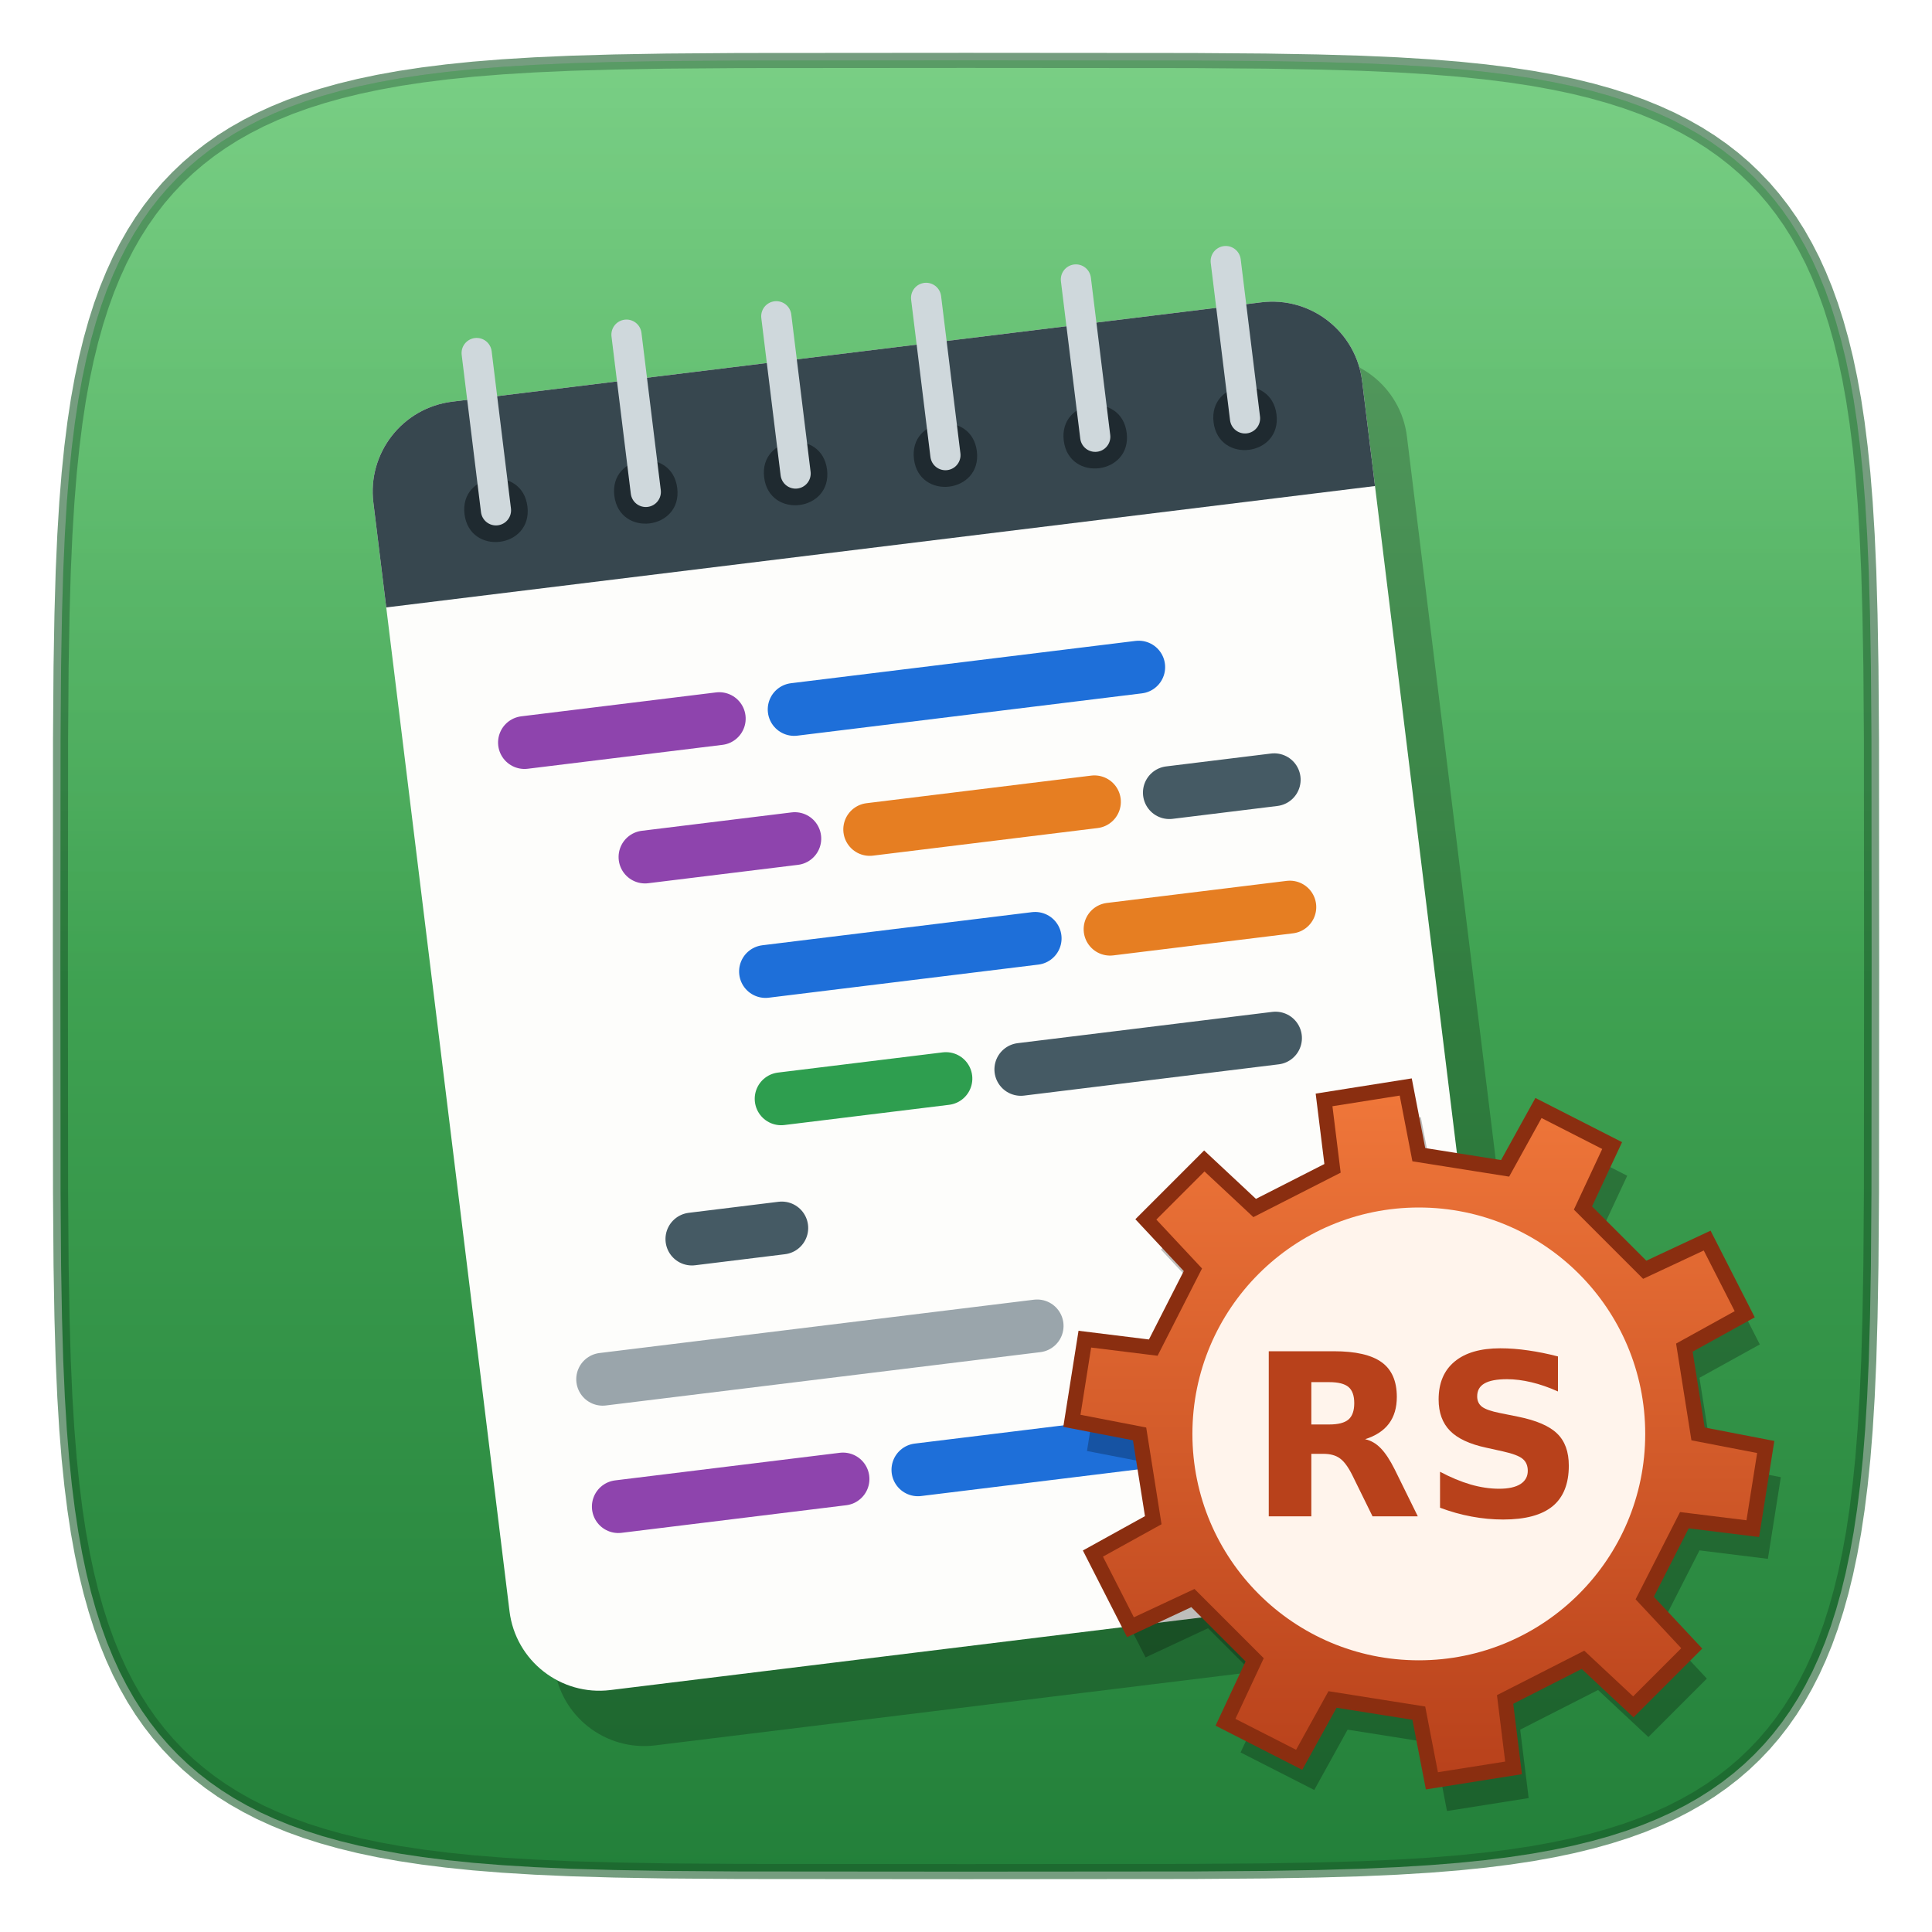
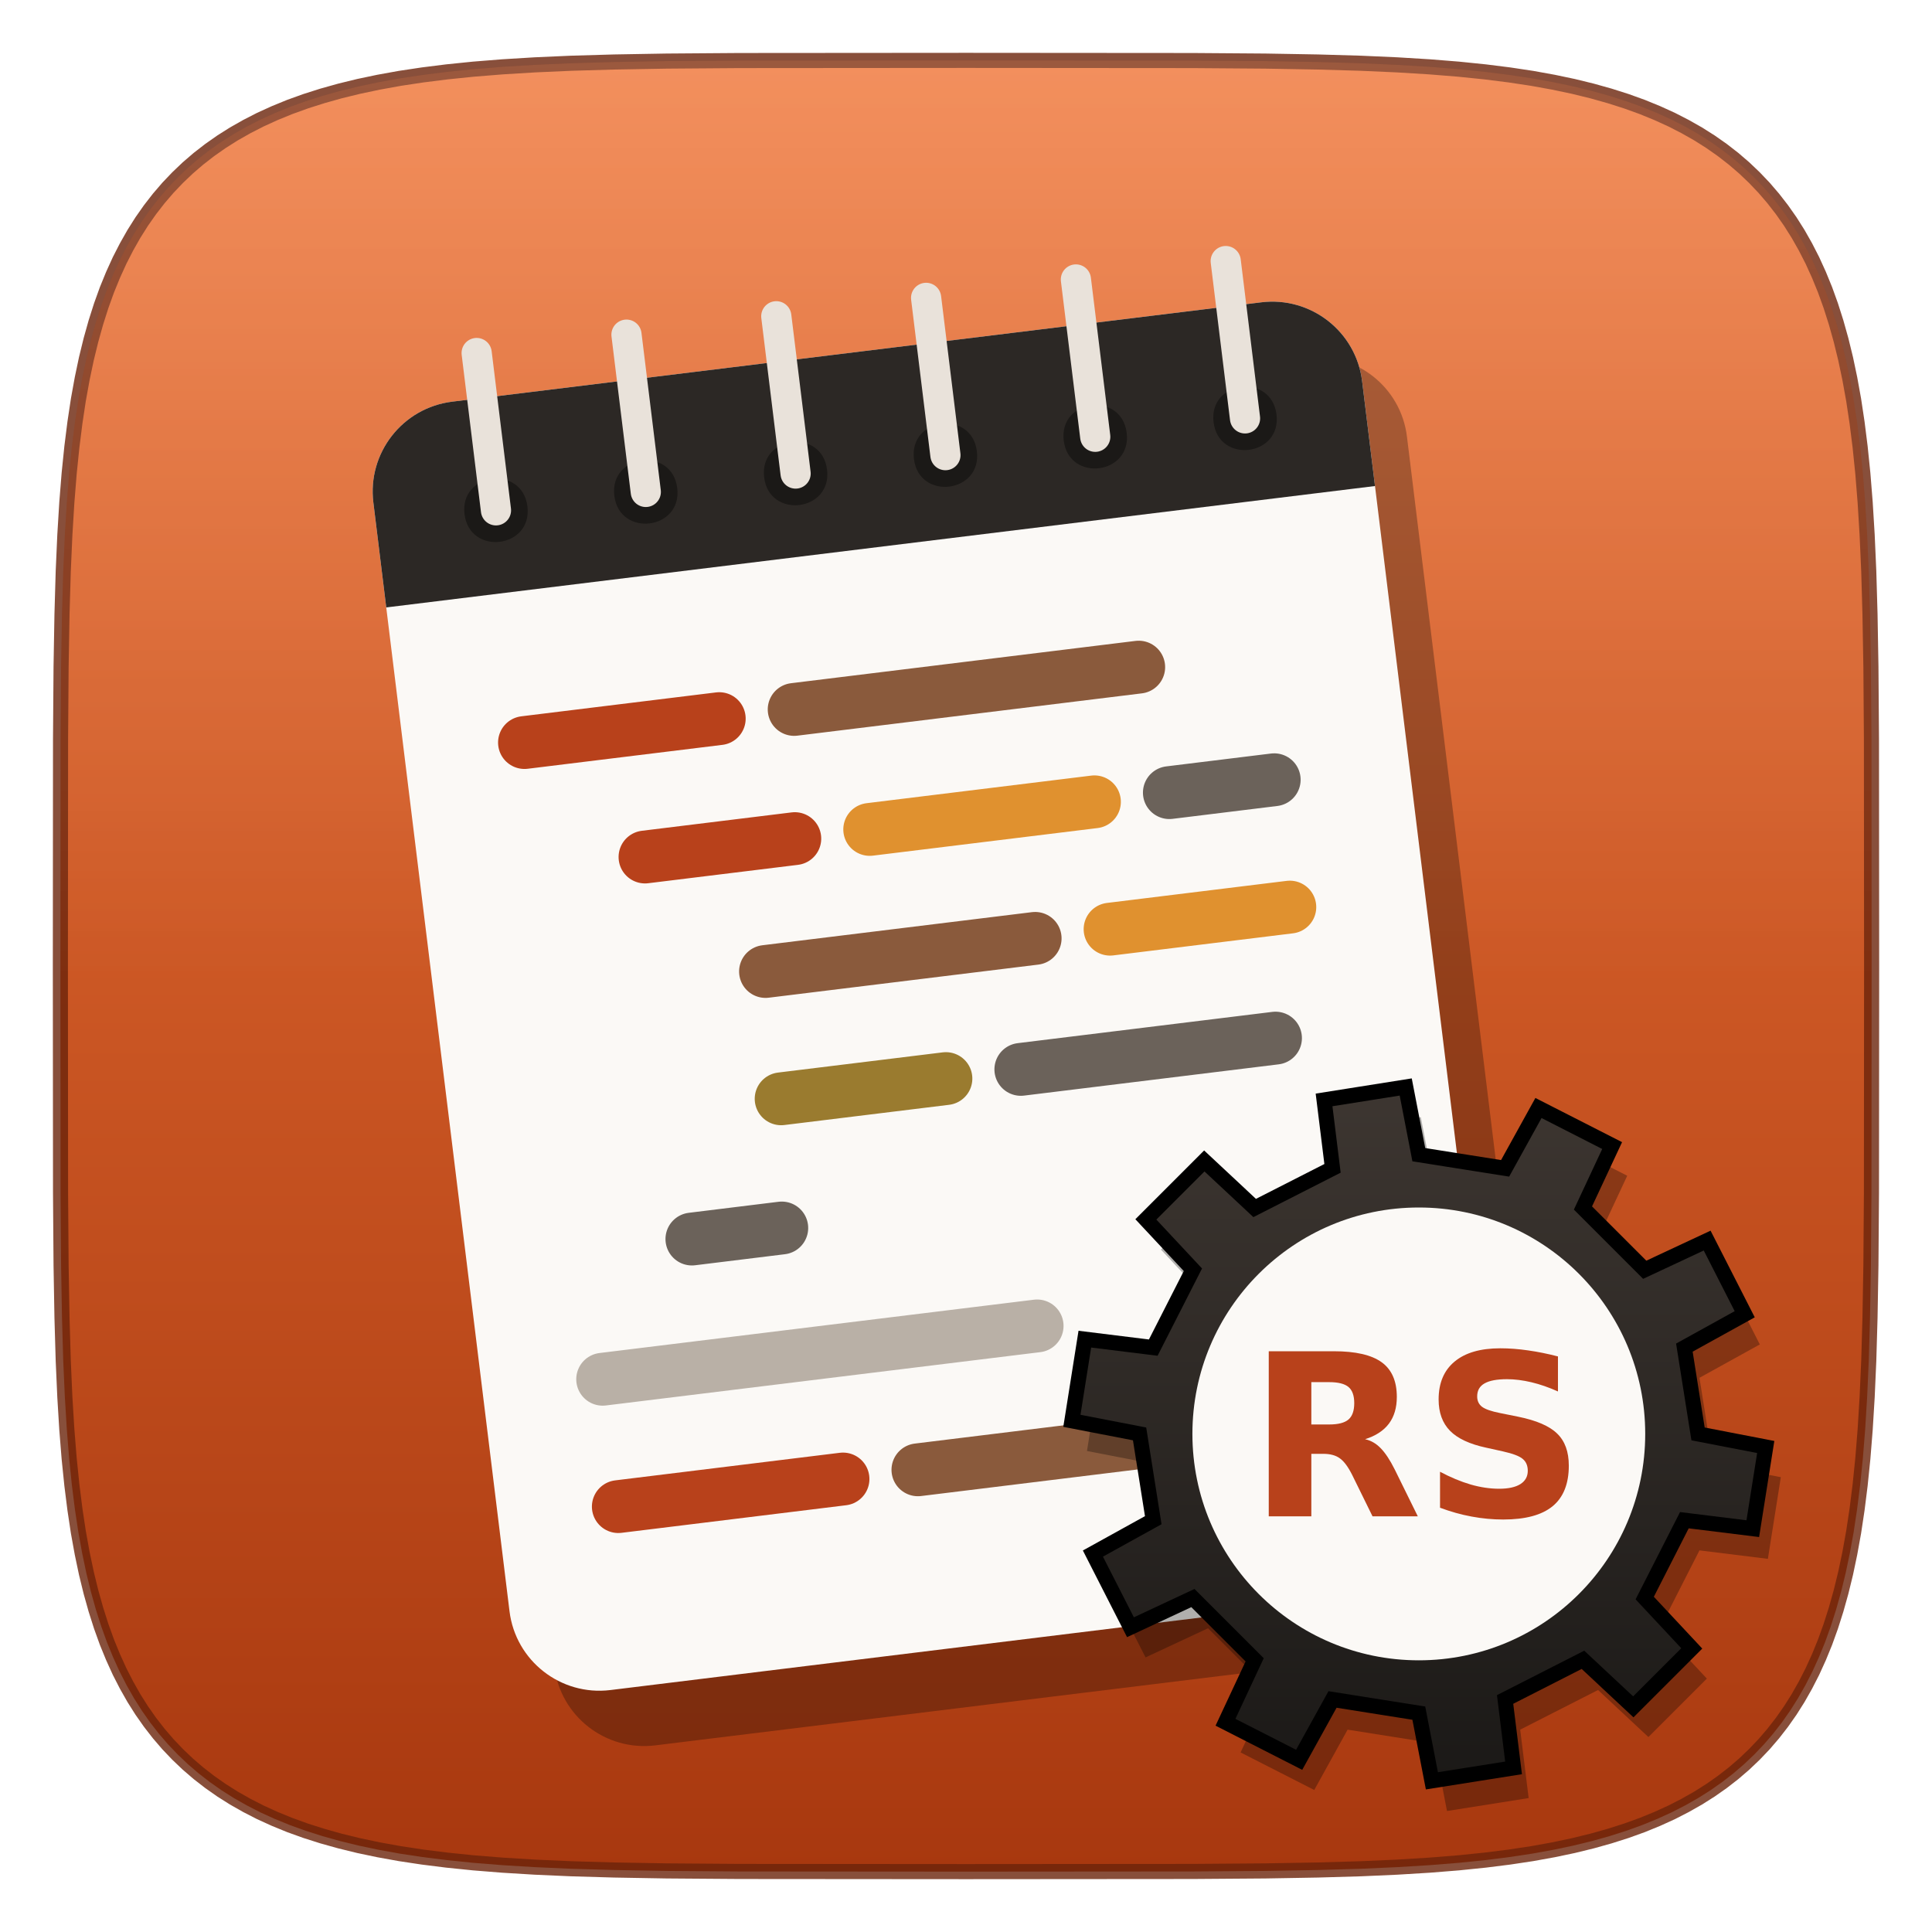
<svg xmlns="http://www.w3.org/2000/svg" width="256" height="256" viewBox="0 0 256 256">
  <defs>
    <linearGradient id="linear-pattern-0" gradientUnits="userSpaceOnUse" x1="0" y1="8" x2="0" y2="248">
-       <stop offset="0" stop-color="rgb(36.078%, 76.863%, 41.569%)" stop-opacity="1" />
-       <stop offset="1" stop-color="rgb(13.725%, 50.196%, 22.745%)" stop-opacity="1" />
+       <stop offset="0" stop-color="rgb(94.118%, 46.667%, 22.745%)" stop-opacity="1" />
+       <stop offset="1" stop-color="rgb(65.882%, 21.961%, 5.882%)" stop-opacity="1" />
    </linearGradient>
    <clipPath id="clip-0">
      <path clip-rule="nonzero" d="M 8 8 L 248 8 L 248 130 L 8 130 Z M 8 8 " />
    </clipPath>
    <clipPath id="clip-1">
      <path clip-rule="nonzero" d="M 248 128 L 247.977 158.062 L 247.906 167.66 L 247.785 174.625 L 247.621 180.289 L 247.406 185.137 L 247.145 189.414 L 246.836 193.266 L 246.477 196.777 L 246.07 200.016 L 245.617 203.02 L 245.109 205.828 L 244.555 208.461 L 243.949 210.941 L 243.293 213.281 L 242.586 215.5 L 241.828 217.602 L 241.012 219.598 L 240.148 221.496 L 239.223 223.301 L 238.246 225.023 L 237.211 226.66 L 236.117 228.219 L 234.961 229.707 L 233.746 231.121 L 232.465 232.465 L 231.121 233.746 L 229.707 234.961 L 228.219 236.117 L 226.66 237.211 L 225.023 238.246 L 223.301 239.223 L 221.496 240.148 L 219.598 241.012 L 217.602 241.828 L 215.5 242.586 L 213.281 243.293 L 210.941 243.949 L 208.461 244.555 L 205.828 245.109 L 203.02 245.617 L 200.016 246.07 L 196.777 246.477 L 193.266 246.836 L 189.414 247.145 L 185.137 247.406 L 180.289 247.621 L 174.625 247.785 L 167.66 247.906 L 158.062 247.977 L 128 248 L 97.938 247.977 L 88.34 247.906 L 81.375 247.785 L 75.711 247.621 L 70.863 247.406 L 66.586 247.145 L 62.734 246.836 L 59.223 246.477 L 55.984 246.07 L 52.98 245.617 L 50.172 245.109 L 47.539 244.555 L 45.059 243.949 L 42.719 243.293 L 40.5 242.586 L 38.398 241.828 L 36.402 241.012 L 34.504 240.148 L 32.699 239.223 L 30.977 238.246 L 29.34 237.211 L 27.781 236.117 L 26.293 234.961 L 24.879 233.746 L 23.535 232.465 L 22.254 231.121 L 21.039 229.707 L 19.883 228.219 L 18.789 226.66 L 17.754 225.023 L 16.777 223.301 L 15.852 221.496 L 14.988 219.598 L 14.172 217.602 L 13.414 215.5 L 12.707 213.281 L 12.051 210.941 L 11.445 208.461 L 10.891 205.828 L 10.383 203.02 L 9.93 200.016 L 9.523 196.777 L 9.164 193.266 L 8.855 189.414 L 8.594 185.137 L 8.379 180.289 L 8.215 174.625 L 8.094 167.66 L 8.023 158.062 L 8 128 L 8.023 97.938 L 8.094 88.34 L 8.215 81.375 L 8.379 75.711 L 8.594 70.863 L 8.855 66.586 L 9.164 62.734 L 9.523 59.223 L 9.93 55.984 L 10.383 52.98 L 10.891 50.172 L 11.445 47.539 L 12.051 45.059 L 12.707 42.719 L 13.414 40.5 L 14.172 38.398 L 14.988 36.402 L 15.852 34.504 L 16.777 32.699 L 17.754 30.977 L 18.789 29.34 L 19.883 27.781 L 21.039 26.293 L 22.254 24.879 L 23.535 23.535 L 24.879 22.254 L 26.293 21.039 L 27.781 19.883 L 29.34 18.789 L 30.977 17.754 L 32.699 16.777 L 34.504 15.852 L 36.402 14.988 L 38.398 14.172 L 40.5 13.414 L 42.719 12.707 L 45.059 12.051 L 47.539 11.445 L 50.172 10.891 L 52.98 10.383 L 55.984 9.93 L 59.223 9.523 L 62.734 9.164 L 66.586 8.855 L 70.863 8.594 L 75.711 8.379 L 81.375 8.215 L 88.34 8.094 L 97.938 8.023 L 128 8 L 158.062 8.023 L 167.66 8.094 L 174.625 8.215 L 180.289 8.379 L 185.137 8.594 L 189.414 8.855 L 193.266 9.164 L 196.777 9.523 L 200.016 9.93 L 203.02 10.383 L 205.828 10.891 L 208.461 11.445 L 210.941 12.051 L 213.281 12.707 L 215.5 13.414 L 217.602 14.172 L 219.598 14.988 L 221.496 15.852 L 223.301 16.777 L 225.023 17.754 L 226.66 18.789 L 228.219 19.883 L 229.707 21.039 L 231.121 22.254 L 232.465 23.535 L 233.746 24.879 L 234.961 26.293 L 236.117 27.781 L 237.211 29.34 L 238.246 30.977 L 239.223 32.699 L 240.148 34.504 L 241.012 36.402 L 241.828 38.398 L 242.586 40.5 L 243.293 42.719 L 243.949 45.059 L 244.555 47.539 L 245.109 50.172 L 245.617 52.98 L 246.07 55.984 L 246.477 59.223 L 246.836 62.734 L 247.145 66.586 L 247.406 70.863 L 247.621 75.711 L 247.785 81.375 L 247.906 88.34 L 247.977 97.938 Z M 248 128 " />
    </clipPath>
    <linearGradient id="linear-pattern-1" gradientUnits="userSpaceOnUse" x1="0" y1="8" x2="0" y2="130">
      <stop offset="0" stop-color="rgb(100%, 100%, 100%)" stop-opacity="0.18" />
      <stop offset="1" stop-color="rgb(100%, 100%, 100%)" stop-opacity="0" />
    </linearGradient>
    <clipPath id="clip-2">
      <path clip-rule="nonzero" d="M 49 39 L 183 39 L 183 81 L 49 81 Z M 49 39 " />
    </clipPath>
    <clipPath id="clip-3">
      <path clip-rule="nonzero" d="M 167.117 40.059 C 173.695 39.254 179.684 43.93 180.488 50.508 L 198.527 197.406 C 199.336 203.984 194.656 209.969 188.078 210.777 L 80.883 223.941 C 74.305 224.746 68.316 220.07 67.512 213.492 L 49.473 66.594 C 48.664 60.016 53.344 54.031 59.922 53.223 Z M 167.117 40.059 " />
    </clipPath>
    <linearGradient id="linear-pattern-2" gradientUnits="userSpaceOnUse" x1="0" y1="144" x2="0" y2="236">
-       <stop offset="0" stop-color="rgb(94.118%, 46.667%, 22.745%)" stop-opacity="1" />
-       <stop offset="1" stop-color="rgb(72.157%, 25.49%, 10.588%)" stop-opacity="1" />
+       <stop offset="0" stop-color="rgb(23.922%, 21.176%, 19.216%)" stop-opacity="1" />
+       <stop offset="1" stop-color="rgb(10.588%, 9.804%, 9.02%)" stop-opacity="1" />
    </linearGradient>
  </defs>
-   <path fill-rule="nonzero" fill="url(#linear-pattern-0)" stroke-width="2" stroke-linecap="butt" stroke-linejoin="miter" stroke="rgb(10.196%, 36.078%, 16.471%)" stroke-opacity="0.6" stroke-miterlimit="10" d="M 248 128 L 247.977 158.062 L 247.906 167.66 L 247.785 174.625 L 247.621 180.289 L 247.406 185.137 L 247.145 189.414 L 246.836 193.266 L 246.477 196.777 L 246.07 200.016 L 245.617 203.02 L 245.109 205.828 L 244.555 208.461 L 243.949 210.941 L 243.293 213.281 L 242.586 215.5 L 241.828 217.602 L 241.012 219.598 L 240.148 221.496 L 239.223 223.301 L 238.246 225.023 L 237.211 226.66 L 236.117 228.219 L 234.961 229.707 L 233.746 231.121 L 232.465 232.465 L 231.121 233.746 L 229.707 234.961 L 228.219 236.117 L 226.66 237.211 L 225.023 238.246 L 223.301 239.223 L 221.496 240.148 L 219.598 241.012 L 217.602 241.828 L 215.5 242.586 L 213.281 243.293 L 210.941 243.949 L 208.461 244.555 L 205.828 245.109 L 203.02 245.617 L 200.016 246.07 L 196.777 246.477 L 193.266 246.836 L 189.414 247.145 L 185.137 247.406 L 180.289 247.621 L 174.625 247.785 L 167.66 247.906 L 158.062 247.977 L 128 248 L 97.938 247.977 L 88.34 247.906 L 81.375 247.785 L 75.711 247.621 L 70.863 247.406 L 66.586 247.145 L 62.734 246.836 L 59.223 246.477 L 55.984 246.07 L 52.98 245.617 L 50.172 245.109 L 47.539 244.555 L 45.059 243.949 L 42.719 243.293 L 40.5 242.586 L 38.398 241.828 L 36.402 241.012 L 34.504 240.148 L 32.699 239.223 L 30.977 238.246 L 29.34 237.211 L 27.781 236.117 L 26.293 234.961 L 24.879 233.746 L 23.535 232.465 L 22.254 231.121 L 21.039 229.707 L 19.883 228.219 L 18.789 226.66 L 17.754 225.023 L 16.777 223.301 L 15.852 221.496 L 14.988 219.598 L 14.172 217.602 L 13.414 215.5 L 12.707 213.281 L 12.051 210.941 L 11.445 208.461 L 10.891 205.828 L 10.383 203.02 L 9.93 200.016 L 9.523 196.777 L 9.164 193.266 L 8.855 189.414 L 8.594 185.137 L 8.379 180.289 L 8.215 174.625 L 8.094 167.66 L 8.023 158.062 L 8 128 L 8.023 97.938 L 8.094 88.34 L 8.215 81.375 L 8.379 75.711 L 8.594 70.863 L 8.855 66.586 L 9.164 62.734 L 9.523 59.223 L 9.93 55.984 L 10.383 52.98 L 10.891 50.172 L 11.445 47.539 L 12.051 45.059 L 12.707 42.719 L 13.414 40.5 L 14.172 38.398 L 14.988 36.402 L 15.852 34.504 L 16.777 32.699 L 17.754 30.977 L 18.789 29.34 L 19.883 27.781 L 21.039 26.293 L 22.254 24.879 L 23.535 23.535 L 24.879 22.254 L 26.293 21.039 L 27.781 19.883 L 29.34 18.789 L 30.977 17.754 L 32.699 16.777 L 34.504 15.852 L 36.402 14.988 L 38.398 14.172 L 40.5 13.414 L 42.719 12.707 L 45.059 12.051 L 47.539 11.445 L 50.172 10.891 L 52.98 10.383 L 55.984 9.93 L 59.223 9.523 L 62.734 9.164 L 66.586 8.855 L 70.863 8.594 L 75.711 8.379 L 81.375 8.215 L 88.34 8.094 L 97.938 8.023 L 128 8 L 158.062 8.023 L 167.66 8.094 L 174.625 8.215 L 180.289 8.379 L 185.137 8.594 L 189.414 8.855 L 193.266 9.164 L 196.777 9.523 L 200.016 9.93 L 203.02 10.383 L 205.828 10.891 L 208.461 11.445 L 210.941 12.051 L 213.281 12.707 L 215.5 13.414 L 217.602 14.172 L 219.598 14.988 L 221.496 15.852 L 223.301 16.777 L 225.023 17.754 L 226.66 18.789 L 228.219 19.883 L 229.707 21.039 L 231.121 22.254 L 232.465 23.535 L 233.746 24.879 L 234.961 26.293 L 236.117 27.781 L 237.211 29.34 L 238.246 30.977 L 239.223 32.699 L 240.148 34.504 L 241.012 36.402 L 241.828 38.398 L 242.586 40.5 L 243.293 42.719 L 243.949 45.059 L 244.555 47.539 L 245.109 50.172 L 245.617 52.98 L 246.07 55.984 L 246.477 59.223 L 246.836 62.734 L 247.145 66.586 L 247.406 70.863 L 247.621 75.711 L 247.785 81.375 L 247.906 88.34 L 247.977 97.938 Z M 248 128 " />
+   <path fill-rule="nonzero" fill="url(#linear-pattern-0)" stroke-width="2" stroke-linecap="butt" stroke-linejoin="miter" stroke="rgb(41.961%, 14.118%, 3.922%)" stroke-opacity="0.8" stroke-miterlimit="10" d="M 248 128 L 247.977 158.062 L 247.906 167.66 L 247.785 174.625 L 247.621 180.289 L 247.406 185.137 L 247.145 189.414 L 246.836 193.266 L 246.477 196.777 L 246.07 200.016 L 245.617 203.02 L 245.109 205.828 L 244.555 208.461 L 243.949 210.941 L 243.293 213.281 L 242.586 215.5 L 241.828 217.602 L 241.012 219.598 L 240.148 221.496 L 239.223 223.301 L 238.246 225.023 L 237.211 226.66 L 236.117 228.219 L 234.961 229.707 L 233.746 231.121 L 232.465 232.465 L 231.121 233.746 L 229.707 234.961 L 228.219 236.117 L 226.66 237.211 L 225.023 238.246 L 223.301 239.223 L 221.496 240.148 L 219.598 241.012 L 217.602 241.828 L 215.5 242.586 L 213.281 243.293 L 210.941 243.949 L 208.461 244.555 L 205.828 245.109 L 203.02 245.617 L 200.016 246.07 L 196.777 246.477 L 193.266 246.836 L 189.414 247.145 L 185.137 247.406 L 180.289 247.621 L 174.625 247.785 L 167.66 247.906 L 158.062 247.977 L 128 248 L 97.938 247.977 L 88.34 247.906 L 81.375 247.785 L 75.711 247.621 L 70.863 247.406 L 66.586 247.145 L 62.734 246.836 L 59.223 246.477 L 55.984 246.07 L 52.98 245.617 L 50.172 245.109 L 47.539 244.555 L 45.059 243.949 L 42.719 243.293 L 40.5 242.586 L 38.398 241.828 L 36.402 241.012 L 34.504 240.148 L 32.699 239.223 L 30.977 238.246 L 29.34 237.211 L 27.781 236.117 L 26.293 234.961 L 24.879 233.746 L 23.535 232.465 L 22.254 231.121 L 21.039 229.707 L 19.883 228.219 L 18.789 226.66 L 17.754 225.023 L 16.777 223.301 L 15.852 221.496 L 14.988 219.598 L 14.172 217.602 L 13.414 215.5 L 12.707 213.281 L 12.051 210.941 L 11.445 208.461 L 10.891 205.828 L 10.383 203.02 L 9.93 200.016 L 9.523 196.777 L 9.164 193.266 L 8.855 189.414 L 8.594 185.137 L 8.379 180.289 L 8.215 174.625 L 8.094 167.66 L 8.023 158.062 L 8 128 L 8.023 97.938 L 8.094 88.34 L 8.215 81.375 L 8.379 75.711 L 8.594 70.863 L 8.855 66.586 L 9.164 62.734 L 9.523 59.223 L 9.93 55.984 L 10.383 52.98 L 10.891 50.172 L 11.445 47.539 L 12.051 45.059 L 12.707 42.719 L 13.414 40.5 L 14.172 38.398 L 14.988 36.402 L 15.852 34.504 L 16.777 32.699 L 17.754 30.977 L 18.789 29.34 L 19.883 27.781 L 21.039 26.293 L 22.254 24.879 L 23.535 23.535 L 24.879 22.254 L 26.293 21.039 L 27.781 19.883 L 29.34 18.789 L 30.977 17.754 L 32.699 16.777 L 34.504 15.852 L 36.402 14.988 L 38.398 14.172 L 40.5 13.414 L 42.719 12.707 L 45.059 12.051 L 47.539 11.445 L 50.172 10.891 L 52.98 10.383 L 55.984 9.93 L 59.223 9.523 L 62.734 9.164 L 66.586 8.855 L 70.863 8.594 L 75.711 8.379 L 81.375 8.215 L 88.34 8.094 L 97.938 8.023 L 128 8 L 158.062 8.023 L 167.66 8.094 L 174.625 8.215 L 180.289 8.379 L 185.137 8.594 L 189.414 8.855 L 193.266 9.164 L 196.777 9.523 L 200.016 9.93 L 203.02 10.383 L 205.828 10.891 L 208.461 11.445 L 210.941 12.051 L 213.281 12.707 L 215.5 13.414 L 217.602 14.172 L 219.598 14.988 L 221.496 15.852 L 223.301 16.777 L 225.023 17.754 L 226.66 18.789 L 228.219 19.883 L 229.707 21.039 L 231.121 22.254 L 232.465 23.535 L 233.746 24.879 L 234.961 26.293 L 236.117 27.781 L 237.211 29.34 L 238.246 30.977 L 239.223 32.699 L 240.148 34.504 L 241.012 36.402 L 241.828 38.398 L 242.586 40.5 L 243.293 42.719 L 243.949 45.059 L 244.555 47.539 L 245.109 50.172 L 245.617 52.98 L 246.07 55.984 L 246.477 59.223 L 246.836 62.734 L 247.145 66.586 L 247.406 70.863 L 247.621 75.711 L 247.785 81.375 L 247.906 88.34 L 247.977 97.938 Z M 248 128 " />
  <g clip-path="url(#clip-0)">
    <g clip-path="url(#clip-1)">
      <path fill-rule="nonzero" fill="url(#linear-pattern-1)" d="M 0 0 L 256 0 L 256 130 L 0 130 Z M 0 0 " />
    </g>
  </g>
-   <path fill-rule="nonzero" fill="rgb(0%, 0%, 0%)" fill-opacity="0.22" d="M 173.055 47.391 C 179.633 46.582 185.621 51.262 186.426 57.84 L 204.465 204.734 C 205.273 211.312 200.594 217.301 194.016 218.109 L 86.82 231.27 C 80.242 232.078 74.254 227.402 73.449 220.824 L 55.41 73.926 C 54.605 67.348 59.281 61.359 65.859 60.555 Z M 173.055 47.391 " />
-   <path fill-rule="nonzero" fill="rgb(99.216%, 99.216%, 98.431%)" fill-opacity="1" d="M 167.117 40.059 C 173.695 39.254 179.684 43.93 180.488 50.508 L 198.527 197.406 C 199.336 203.984 194.656 209.969 188.078 210.777 L 80.883 223.941 C 74.305 224.746 68.316 220.07 67.512 213.492 L 49.473 66.594 C 48.664 60.016 53.344 54.031 59.922 53.223 Z M 167.117 40.059 " />
+   <path fill-rule="nonzero" fill="rgb(0%, 0%, 0%)" fill-opacity="0.28" d="M 173.055 47.391 C 179.633 46.582 185.621 51.262 186.426 57.84 L 204.465 204.734 C 205.273 211.312 200.594 217.301 194.016 218.109 L 86.82 231.27 C 80.242 232.078 74.254 227.402 73.449 220.824 L 55.41 73.926 C 54.605 67.348 59.281 61.359 65.859 60.555 Z M 173.055 47.391 " />
+   <path fill-rule="nonzero" fill="rgb(98.431%, 97.647%, 96.471%)" fill-opacity="1" d="M 167.117 40.059 C 173.695 39.254 179.684 43.93 180.488 50.508 L 198.527 197.406 C 199.336 203.984 194.656 209.969 188.078 210.777 L 80.883 223.941 C 74.305 224.746 68.316 220.07 67.512 213.492 L 49.473 66.594 C 48.664 60.016 53.344 54.031 59.922 53.223 Z M 167.117 40.059 " />
  <g clip-path="url(#clip-2)">
    <g clip-path="url(#clip-3)">
-       <path fill-rule="nonzero" fill="rgb(21.569%, 27.843%, 30.98%)" fill-opacity="1" d="M 48.012 54.684 L 179.027 38.598 L 182.195 64.402 L 51.18 80.488 Z M 48.012 54.684 " />
+       <path fill-rule="nonzero" fill="rgb(17.255%, 15.686%, 14.51%)" fill-opacity="1" d="M 48.012 54.684 L 179.027 38.598 L 182.195 64.402 L 51.18 80.488 Z M 48.012 54.684 " />
    </g>
  </g>
-   <path fill-rule="nonzero" fill="rgb(12.157%, 16.471%, 18.824%)" fill-opacity="1" d="M 69.887 67.109 C 70.57 72.668 62.234 73.691 61.551 68.133 C 60.867 62.578 69.207 61.551 69.887 67.109 " />
-   <path fill="none" stroke-width="4" stroke-linecap="round" stroke-linejoin="miter" stroke="rgb(81.176%, 84.706%, 86.275%)" stroke-opacity="1" stroke-miterlimit="10" d="M -50.001 -71.002 L -50 -92.002 " transform="matrix(0.992546, -0.121869, 0.121869, 0.992546, 124, 132)" />
-   <path fill-rule="nonzero" fill="rgb(12.157%, 16.471%, 18.824%)" fill-opacity="1" d="M 89.738 64.672 C 90.422 70.23 82.086 71.254 81.402 65.695 C 80.719 60.141 89.059 59.113 89.738 64.672 " />
-   <path fill="none" stroke-width="4" stroke-linecap="round" stroke-linejoin="miter" stroke="rgb(81.176%, 84.706%, 86.275%)" stroke-opacity="1" stroke-miterlimit="10" d="M -30 -71.002 L -30 -91.998 " transform="matrix(0.992546, -0.121869, 0.121869, 0.992546, 124, 132)" />
-   <path fill-rule="nonzero" fill="rgb(12.157%, 16.471%, 18.824%)" fill-opacity="1" d="M 109.59 62.234 C 110.273 67.793 101.938 68.816 101.254 63.262 C 100.57 57.703 108.906 56.68 109.59 62.234 " />
-   <path fill="none" stroke-width="4" stroke-linecap="round" stroke-linejoin="miter" stroke="rgb(81.176%, 84.706%, 86.275%)" stroke-opacity="1" stroke-miterlimit="10" d="M -10 -71.002 L -10 -91.998 " transform="matrix(0.992546, -0.121869, 0.121869, 0.992546, 124, 132)" />
-   <path fill-rule="nonzero" fill="rgb(12.157%, 16.471%, 18.824%)" fill-opacity="1" d="M 129.441 59.797 C 130.125 65.355 121.785 66.379 121.105 60.824 C 120.422 55.266 128.758 54.242 129.441 59.797 " />
-   <path fill="none" stroke-width="4" stroke-linecap="round" stroke-linejoin="miter" stroke="rgb(81.176%, 84.706%, 86.275%)" stroke-opacity="1" stroke-miterlimit="10" d="M 10.001 -71.002 L 10.001 -91.998 " transform="matrix(0.992546, -0.121869, 0.121869, 0.992546, 124, 132)" />
-   <path fill-rule="nonzero" fill="rgb(12.157%, 16.471%, 18.824%)" fill-opacity="1" d="M 149.293 57.359 C 149.977 62.918 141.637 63.941 140.953 58.387 C 140.273 52.828 148.609 51.805 149.293 57.359 " />
-   <path fill="none" stroke-width="4" stroke-linecap="round" stroke-linejoin="miter" stroke="rgb(81.176%, 84.706%, 86.275%)" stroke-opacity="1" stroke-miterlimit="10" d="M 30.001 -70.998 L 29.998 -91.999 " transform="matrix(0.992546, -0.121869, 0.121869, 0.992546, 124, 132)" />
-   <path fill-rule="nonzero" fill="rgb(12.157%, 16.471%, 18.824%)" fill-opacity="1" d="M 169.145 54.926 C 169.824 60.48 161.488 61.508 160.805 55.949 C 160.125 50.391 168.461 49.367 169.145 54.926 " />
-   <path fill="none" stroke-width="4" stroke-linecap="round" stroke-linejoin="miter" stroke="rgb(81.176%, 84.706%, 86.275%)" stroke-opacity="1" stroke-miterlimit="10" d="M 49.998 -70.999 L 49.999 -91.999 " transform="matrix(0.992546, -0.121869, 0.121869, 0.992546, 124, 132)" />
-   <path fill="none" stroke-width="7" stroke-linecap="round" stroke-linejoin="miter" stroke="rgb(55.686%, 26.667%, 67.843%)" stroke-opacity="1" stroke-miterlimit="10" d="M -50.002 -40.001 L -23.999 -40 " transform="matrix(0.992546, -0.121869, 0.121869, 0.992546, 124, 132)" />
-   <path fill="none" stroke-width="7" stroke-linecap="round" stroke-linejoin="miter" stroke="rgb(11.765%, 43.529%, 85.098%)" stroke-opacity="1" stroke-miterlimit="10" d="M -13.999 -40 L 32 -40 " transform="matrix(0.992546, -0.121869, 0.121869, 0.992546, 124, 132)" />
-   <path fill="none" stroke-width="7" stroke-linecap="round" stroke-linejoin="miter" stroke="rgb(55.686%, 26.667%, 67.843%)" stroke-opacity="1" stroke-miterlimit="10" d="M -36 -23 L -16 -23 " transform="matrix(0.992546, -0.121869, 0.121869, 0.992546, 124, 132)" />
-   <path fill="none" stroke-width="7" stroke-linecap="round" stroke-linejoin="miter" stroke="rgb(90.196%, 49.412%, 13.333%)" stroke-opacity="1" stroke-miterlimit="10" d="M -6 -23 L 24.001 -23 " transform="matrix(0.992546, -0.121869, 0.121869, 0.992546, 124, 132)" />
-   <path fill="none" stroke-width="7" stroke-linecap="round" stroke-linejoin="miter" stroke="rgb(27.059%, 35.294%, 39.216%)" stroke-opacity="1" stroke-miterlimit="10" d="M 34.002 -23 L 48.001 -23.001 " transform="matrix(0.992546, -0.121869, 0.121869, 0.992546, 124, 132)" />
-   <path fill="none" stroke-width="7" stroke-linecap="round" stroke-linejoin="miter" stroke="rgb(11.765%, 43.529%, 85.098%)" stroke-opacity="1" stroke-miterlimit="10" d="M -21.999 -5.999 L 13.999 -5.999 " transform="matrix(0.992546, -0.121869, 0.121869, 0.992546, 124, 132)" />
-   <path fill="none" stroke-width="7" stroke-linecap="round" stroke-linejoin="miter" stroke="rgb(90.196%, 49.412%, 13.333%)" stroke-opacity="1" stroke-miterlimit="10" d="M 24 -5.999 L 47.999 -6 " transform="matrix(0.992546, -0.121869, 0.121869, 0.992546, 124, 132)" />
-   <path fill="none" stroke-width="7" stroke-linecap="round" stroke-linejoin="miter" stroke="rgb(18.039%, 61.961%, 30.98%)" stroke-opacity="1" stroke-miterlimit="10" d="M -22 10.998 L -0.001 11 " transform="matrix(0.992546, -0.121869, 0.121869, 0.992546, 124, 132)" />
-   <path fill="none" stroke-width="7" stroke-linecap="round" stroke-linejoin="miter" stroke="rgb(27.059%, 35.294%, 39.216%)" stroke-opacity="1" stroke-miterlimit="10" d="M 10 11 L 43.999 10.999 " transform="matrix(0.992546, -0.121869, 0.121869, 0.992546, 124, 132)" />
-   <path fill="none" stroke-width="7" stroke-linecap="round" stroke-linejoin="miter" stroke="rgb(27.059%, 35.294%, 39.216%)" stroke-opacity="1" stroke-miterlimit="10" d="M -36.001 28.001 L -24.001 27.999 " transform="matrix(0.992546, -0.121869, 0.121869, 0.992546, 124, 132)" />
-   <path fill="none" stroke-width="7" stroke-linecap="round" stroke-linejoin="miter" stroke="rgb(60.392%, 64.706%, 67.059%)" stroke-opacity="1" stroke-miterlimit="10" d="M -50.001 45 L 8.001 45.002 " transform="matrix(0.992546, -0.121869, 0.121869, 0.992546, 124, 132)" />
-   <path fill="none" stroke-width="7" stroke-linecap="round" stroke-linejoin="miter" stroke="rgb(55.686%, 26.667%, 67.843%)" stroke-opacity="1" stroke-miterlimit="10" d="M -49.999 62.002 L -20.002 62.001 " transform="matrix(0.992546, -0.121869, 0.121869, 0.992546, 124, 132)" />
-   <path fill="none" stroke-width="7" stroke-linecap="round" stroke-linejoin="miter" stroke="rgb(11.765%, 43.529%, 85.098%)" stroke-opacity="1" stroke-miterlimit="10" d="M -10.002 62.001 L 30 62.001 " transform="matrix(0.992546, -0.121869, 0.121869, 0.992546, 124, 132)" />
-   <path fill-rule="nonzero" fill="rgb(0%, 0%, 0%)" fill-opacity="0.25" d="M 235.969 195.734 L 234.254 206.555 L 225.188 205.434 L 219.934 215.75 L 226.168 222.422 L 218.422 230.168 L 211.75 223.934 L 201.434 229.188 L 202.555 238.254 L 191.734 239.969 L 190 231 L 178.566 229.188 L 174.145 237.184 L 164.383 232.207 L 168.25 223.934 L 160.066 215.75 L 151.793 219.617 L 146.816 209.855 L 154.812 205.434 L 153 194 L 144.031 192.266 L 145.746 181.445 L 154.812 182.566 L 160.066 172.25 L 153.832 165.578 L 161.578 157.832 L 168.25 164.066 L 178.566 158.812 L 177.445 149.746 L 188.266 148.031 L 190 157 L 201.434 158.812 L 205.855 150.816 L 215.617 155.793 L 211.75 164.066 L 219.934 172.25 L 228.207 168.383 L 233.184 178.145 L 225.188 182.566 L 227 194 Z M 235.969 195.734 " />
-   <path fill-rule="nonzero" fill="url(#linear-pattern-2)" stroke-width="2" stroke-linecap="butt" stroke-linejoin="miter" stroke="rgb(54.118%, 18.039%, 6.275%)" stroke-opacity="1" stroke-miterlimit="10" d="M 233.969 191.734 L 232.254 202.555 L 223.188 201.434 L 217.934 211.75 L 224.168 218.422 L 216.422 226.168 L 209.75 219.934 L 199.434 225.188 L 200.555 234.254 L 189.734 235.969 L 188 227 L 176.566 225.188 L 172.145 233.184 L 162.383 228.207 L 166.25 219.934 L 158.066 211.75 L 149.793 215.617 L 144.816 205.855 L 152.812 201.434 L 151 190 L 142.031 188.266 L 143.746 177.445 L 152.812 178.566 L 158.066 168.25 L 151.832 161.578 L 159.578 153.832 L 166.25 160.066 L 176.566 154.812 L 175.445 145.746 L 186.266 144.031 L 188 153 L 199.434 154.812 L 203.855 146.816 L 213.617 151.793 L 209.75 160.066 L 217.934 168.25 L 226.207 164.383 L 231.184 174.145 L 223.188 178.566 L 225 190 Z M 233.969 191.734 " />
-   <path fill-rule="nonzero" fill="rgb(100%, 95.686%, 92.549%)" fill-opacity="1" d="M 218 190 C 218 206.57 204.57 220 188 220 C 171.43 220 158 206.57 158 190 C 158 173.43 171.43 160 188 160 C 204.57 160 218 173.43 218 190 " />
+   <path fill-rule="nonzero" fill="rgb(10.588%, 9.804%, 9.02%)" fill-opacity="1" d="M 69.887 67.109 C 70.57 72.668 62.234 73.691 61.551 68.133 C 60.867 62.578 69.207 61.551 69.887 67.109 " />
+   <path fill="none" stroke-width="4" stroke-linecap="round" stroke-linejoin="miter" stroke="rgb(91.373%, 88.627%, 85.49%)" stroke-opacity="1" stroke-miterlimit="10" d="M -50.001 -71.002 L -50 -92.002 " transform="matrix(0.992546, -0.121869, 0.121869, 0.992546, 124, 132)" />
+   <path fill-rule="nonzero" fill="rgb(10.588%, 9.804%, 9.02%)" fill-opacity="1" d="M 89.738 64.672 C 90.422 70.23 82.086 71.254 81.402 65.695 C 80.719 60.141 89.059 59.113 89.738 64.672 " />
+   <path fill="none" stroke-width="4" stroke-linecap="round" stroke-linejoin="miter" stroke="rgb(91.373%, 88.627%, 85.49%)" stroke-opacity="1" stroke-miterlimit="10" d="M -30 -71.002 L -30 -91.998 " transform="matrix(0.992546, -0.121869, 0.121869, 0.992546, 124, 132)" />
+   <path fill-rule="nonzero" fill="rgb(10.588%, 9.804%, 9.02%)" fill-opacity="1" d="M 109.59 62.234 C 110.273 67.793 101.938 68.816 101.254 63.262 C 100.57 57.703 108.906 56.68 109.59 62.234 " />
+   <path fill="none" stroke-width="4" stroke-linecap="round" stroke-linejoin="miter" stroke="rgb(91.373%, 88.627%, 85.49%)" stroke-opacity="1" stroke-miterlimit="10" d="M -10 -71.002 L -10 -91.998 " transform="matrix(0.992546, -0.121869, 0.121869, 0.992546, 124, 132)" />
+   <path fill-rule="nonzero" fill="rgb(10.588%, 9.804%, 9.02%)" fill-opacity="1" d="M 129.441 59.797 C 130.125 65.355 121.785 66.379 121.105 60.824 C 120.422 55.266 128.758 54.242 129.441 59.797 " />
+   <path fill="none" stroke-width="4" stroke-linecap="round" stroke-linejoin="miter" stroke="rgb(91.373%, 88.627%, 85.49%)" stroke-opacity="1" stroke-miterlimit="10" d="M 10.001 -71.002 L 10.001 -91.998 " transform="matrix(0.992546, -0.121869, 0.121869, 0.992546, 124, 132)" />
+   <path fill-rule="nonzero" fill="rgb(10.588%, 9.804%, 9.02%)" fill-opacity="1" d="M 149.293 57.359 C 149.977 62.918 141.637 63.941 140.953 58.387 C 140.273 52.828 148.609 51.805 149.293 57.359 " />
+   <path fill="none" stroke-width="4" stroke-linecap="round" stroke-linejoin="miter" stroke="rgb(91.373%, 88.627%, 85.49%)" stroke-opacity="1" stroke-miterlimit="10" d="M 30.001 -70.998 L 29.998 -91.999 " transform="matrix(0.992546, -0.121869, 0.121869, 0.992546, 124, 132)" />
+   <path fill-rule="nonzero" fill="rgb(10.588%, 9.804%, 9.02%)" fill-opacity="1" d="M 169.145 54.926 C 169.824 60.48 161.488 61.508 160.805 55.949 C 160.125 50.391 168.461 49.367 169.145 54.926 " />
+   <path fill="none" stroke-width="4" stroke-linecap="round" stroke-linejoin="miter" stroke="rgb(91.373%, 88.627%, 85.49%)" stroke-opacity="1" stroke-miterlimit="10" d="M 49.998 -70.999 L 49.999 -91.999 " transform="matrix(0.992546, -0.121869, 0.121869, 0.992546, 124, 132)" />
+   <path fill="none" stroke-width="7" stroke-linecap="round" stroke-linejoin="miter" stroke="rgb(72.157%, 25.49%, 10.588%)" stroke-opacity="1" stroke-miterlimit="10" d="M -50.002 -40.001 L -23.999 -40 " transform="matrix(0.992546, -0.121869, 0.121869, 0.992546, 124, 132)" />
+   <path fill="none" stroke-width="7" stroke-linecap="round" stroke-linejoin="miter" stroke="rgb(54.118%, 35.294%, 23.529%)" stroke-opacity="1" stroke-miterlimit="10" d="M -13.999 -40 L 32 -40 " transform="matrix(0.992546, -0.121869, 0.121869, 0.992546, 124, 132)" />
+   <path fill="none" stroke-width="7" stroke-linecap="round" stroke-linejoin="miter" stroke="rgb(72.157%, 25.49%, 10.588%)" stroke-opacity="1" stroke-miterlimit="10" d="M -36 -23 L -16 -23 " transform="matrix(0.992546, -0.121869, 0.121869, 0.992546, 124, 132)" />
+   <path fill="none" stroke-width="7" stroke-linecap="round" stroke-linejoin="miter" stroke="rgb(87.843%, 56.863%, 18.431%)" stroke-opacity="1" stroke-miterlimit="10" d="M -6 -23 L 24.001 -23 " transform="matrix(0.992546, -0.121869, 0.121869, 0.992546, 124, 132)" />
+   <path fill="none" stroke-width="7" stroke-linecap="round" stroke-linejoin="miter" stroke="rgb(41.961%, 38.431%, 35.294%)" stroke-opacity="1" stroke-miterlimit="10" d="M 34.002 -23 L 48.001 -23.001 " transform="matrix(0.992546, -0.121869, 0.121869, 0.992546, 124, 132)" />
+   <path fill="none" stroke-width="7" stroke-linecap="round" stroke-linejoin="miter" stroke="rgb(54.118%, 35.294%, 23.529%)" stroke-opacity="1" stroke-miterlimit="10" d="M -21.999 -5.999 L 13.999 -5.999 " transform="matrix(0.992546, -0.121869, 0.121869, 0.992546, 124, 132)" />
+   <path fill="none" stroke-width="7" stroke-linecap="round" stroke-linejoin="miter" stroke="rgb(87.843%, 56.863%, 18.431%)" stroke-opacity="1" stroke-miterlimit="10" d="M 24 -5.999 L 47.999 -6 " transform="matrix(0.992546, -0.121869, 0.121869, 0.992546, 124, 132)" />
+   <path fill="none" stroke-width="7" stroke-linecap="round" stroke-linejoin="miter" stroke="rgb(60.392%, 48.235%, 18.431%)" stroke-opacity="1" stroke-miterlimit="10" d="M -22 10.998 L -0.001 11 " transform="matrix(0.992546, -0.121869, 0.121869, 0.992546, 124, 132)" />
+   <path fill="none" stroke-width="7" stroke-linecap="round" stroke-linejoin="miter" stroke="rgb(41.961%, 38.431%, 35.294%)" stroke-opacity="1" stroke-miterlimit="10" d="M 10 11 L 43.999 10.999 " transform="matrix(0.992546, -0.121869, 0.121869, 0.992546, 124, 132)" />
+   <path fill="none" stroke-width="7" stroke-linecap="round" stroke-linejoin="miter" stroke="rgb(41.961%, 38.431%, 35.294%)" stroke-opacity="1" stroke-miterlimit="10" d="M -36.001 28.001 L -24.001 27.999 " transform="matrix(0.992546, -0.121869, 0.121869, 0.992546, 124, 132)" />
+   <path fill="none" stroke-width="7" stroke-linecap="round" stroke-linejoin="miter" stroke="rgb(72.549%, 69.02%, 65.098%)" stroke-opacity="1" stroke-miterlimit="10" d="M -50.001 45 L 8.001 45.002 " transform="matrix(0.992546, -0.121869, 0.121869, 0.992546, 124, 132)" />
+   <path fill="none" stroke-width="7" stroke-linecap="round" stroke-linejoin="miter" stroke="rgb(72.157%, 25.49%, 10.588%)" stroke-opacity="1" stroke-miterlimit="10" d="M -49.999 62.002 L -20.002 62.001 " transform="matrix(0.992546, -0.121869, 0.121869, 0.992546, 124, 132)" />
+   <path fill="none" stroke-width="7" stroke-linecap="round" stroke-linejoin="miter" stroke="rgb(54.118%, 35.294%, 23.529%)" stroke-opacity="1" stroke-miterlimit="10" d="M -10.002 62.001 L 30 62.001 " transform="matrix(0.992546, -0.121869, 0.121869, 0.992546, 124, 132)" />
+   <path fill-rule="nonzero" fill="rgb(0%, 0%, 0%)" fill-opacity="0.3" d="M 235.969 195.734 L 234.254 206.555 L 225.188 205.434 L 219.934 215.75 L 226.168 222.422 L 218.422 230.168 L 211.75 223.934 L 201.434 229.188 L 202.555 238.254 L 191.734 239.969 L 190 231 L 178.566 229.188 L 174.145 237.184 L 164.383 232.207 L 168.25 223.934 L 160.066 215.75 L 151.793 219.617 L 146.816 209.855 L 154.812 205.434 L 153 194 L 144.031 192.266 L 145.746 181.445 L 154.812 182.566 L 160.066 172.25 L 153.832 165.578 L 161.578 157.832 L 168.25 164.066 L 178.566 158.812 L 177.445 149.746 L 188.266 148.031 L 190 157 L 201.434 158.812 L 205.855 150.816 L 215.617 155.793 L 211.75 164.066 L 219.934 172.25 L 228.207 168.383 L 233.184 178.145 L 225.188 182.566 L 227 194 Z M 235.969 195.734 " />
+   <path fill-rule="nonzero" fill="url(#linear-pattern-2)" stroke-width="2" stroke-linecap="butt" stroke-linejoin="miter" stroke="rgb(0%, 0%, 0%)" stroke-opacity="1" stroke-miterlimit="10" d="M 233.969 191.734 L 232.254 202.555 L 223.188 201.434 L 217.934 211.75 L 224.168 218.422 L 216.422 226.168 L 209.75 219.934 L 199.434 225.188 L 200.555 234.254 L 189.734 235.969 L 188 227 L 176.566 225.188 L 172.145 233.184 L 162.383 228.207 L 166.25 219.934 L 158.066 211.75 L 149.793 215.617 L 144.816 205.855 L 152.812 201.434 L 151 190 L 142.031 188.266 L 143.746 177.445 L 152.812 178.566 L 158.066 168.25 L 151.832 161.578 L 159.578 153.832 L 166.25 160.066 L 176.566 154.812 L 175.445 145.746 L 186.266 144.031 L 188 153 L 199.434 154.812 L 203.855 146.816 L 213.617 151.793 L 209.75 160.066 L 217.934 168.25 L 226.207 164.383 L 231.184 174.145 L 223.188 178.566 L 225 190 Z M 233.969 191.734 " />
+   <path fill-rule="nonzero" fill="rgb(98.431%, 97.647%, 96.471%)" fill-opacity="1" d="M 218 190 C 218 206.57 204.57 220 188 220 C 171.43 220 158 206.57 158 190 C 158 173.43 171.43 160 188 160 C 204.57 160 218 173.43 218 190 " />
  <path fill-rule="nonzero" fill="rgb(72.157%, 25.49%, 10.588%)" fill-opacity="1" d="M 176.133 188.75 C 177.32 188.75 178.168 188.531 178.68 188.094 C 179.188 187.656 179.445 186.934 179.445 185.922 C 179.445 184.922 179.188 184.211 178.68 183.781 C 178.168 183.355 177.32 183.141 176.133 183.141 L 173.758 183.141 L 173.758 188.75 Z M 173.758 192.641 L 173.758 200.922 L 168.117 200.922 L 168.117 179.047 L 176.742 179.047 C 179.617 179.047 181.727 179.531 183.07 180.5 C 184.414 181.469 185.086 183 185.086 185.094 C 185.086 186.531 184.734 187.715 184.039 188.641 C 183.34 189.57 182.289 190.258 180.883 190.703 C 181.652 190.871 182.34 191.266 182.945 191.891 C 183.559 192.516 184.18 193.453 184.805 194.703 L 187.867 200.922 L 181.867 200.922 L 179.195 195.484 C 178.652 194.391 178.105 193.648 177.555 193.25 C 177.012 192.844 176.277 192.641 175.352 192.641 Z M 206.438 179.734 L 206.438 184.375 C 205.238 183.836 204.066 183.43 202.922 183.156 C 201.785 182.887 200.707 182.75 199.688 182.75 C 198.344 182.75 197.348 182.938 196.703 183.312 C 196.055 183.68 195.734 184.25 195.734 185.031 C 195.734 185.617 195.945 186.074 196.375 186.406 C 196.812 186.73 197.602 187.008 198.75 187.234 L 201.156 187.719 C 203.582 188.211 205.305 188.953 206.328 189.953 C 207.359 190.945 207.875 192.359 207.875 194.203 C 207.875 196.609 207.16 198.402 205.734 199.578 C 204.305 200.758 202.117 201.344 199.172 201.344 C 197.785 201.344 196.395 201.211 195 200.953 C 193.602 200.695 192.207 200.305 190.812 199.781 L 190.812 195.016 C 192.207 195.758 193.555 196.32 194.859 196.703 C 196.16 197.078 197.422 197.266 198.641 197.266 C 199.867 197.266 200.805 197.062 201.453 196.656 C 202.109 196.242 202.438 195.652 202.438 194.891 C 202.438 194.203 202.211 193.68 201.766 193.312 C 201.328 192.938 200.445 192.605 199.125 192.312 L 196.938 191.828 C 194.75 191.359 193.148 190.617 192.141 189.594 C 191.129 188.562 190.625 187.18 190.625 185.438 C 190.625 183.262 191.328 181.59 192.734 180.422 C 194.141 179.246 196.16 178.656 198.797 178.656 C 199.992 178.656 201.227 178.75 202.5 178.938 C 203.77 179.117 205.082 179.383 206.438 179.734 Z M 210.074 200.922 " />
</svg>
